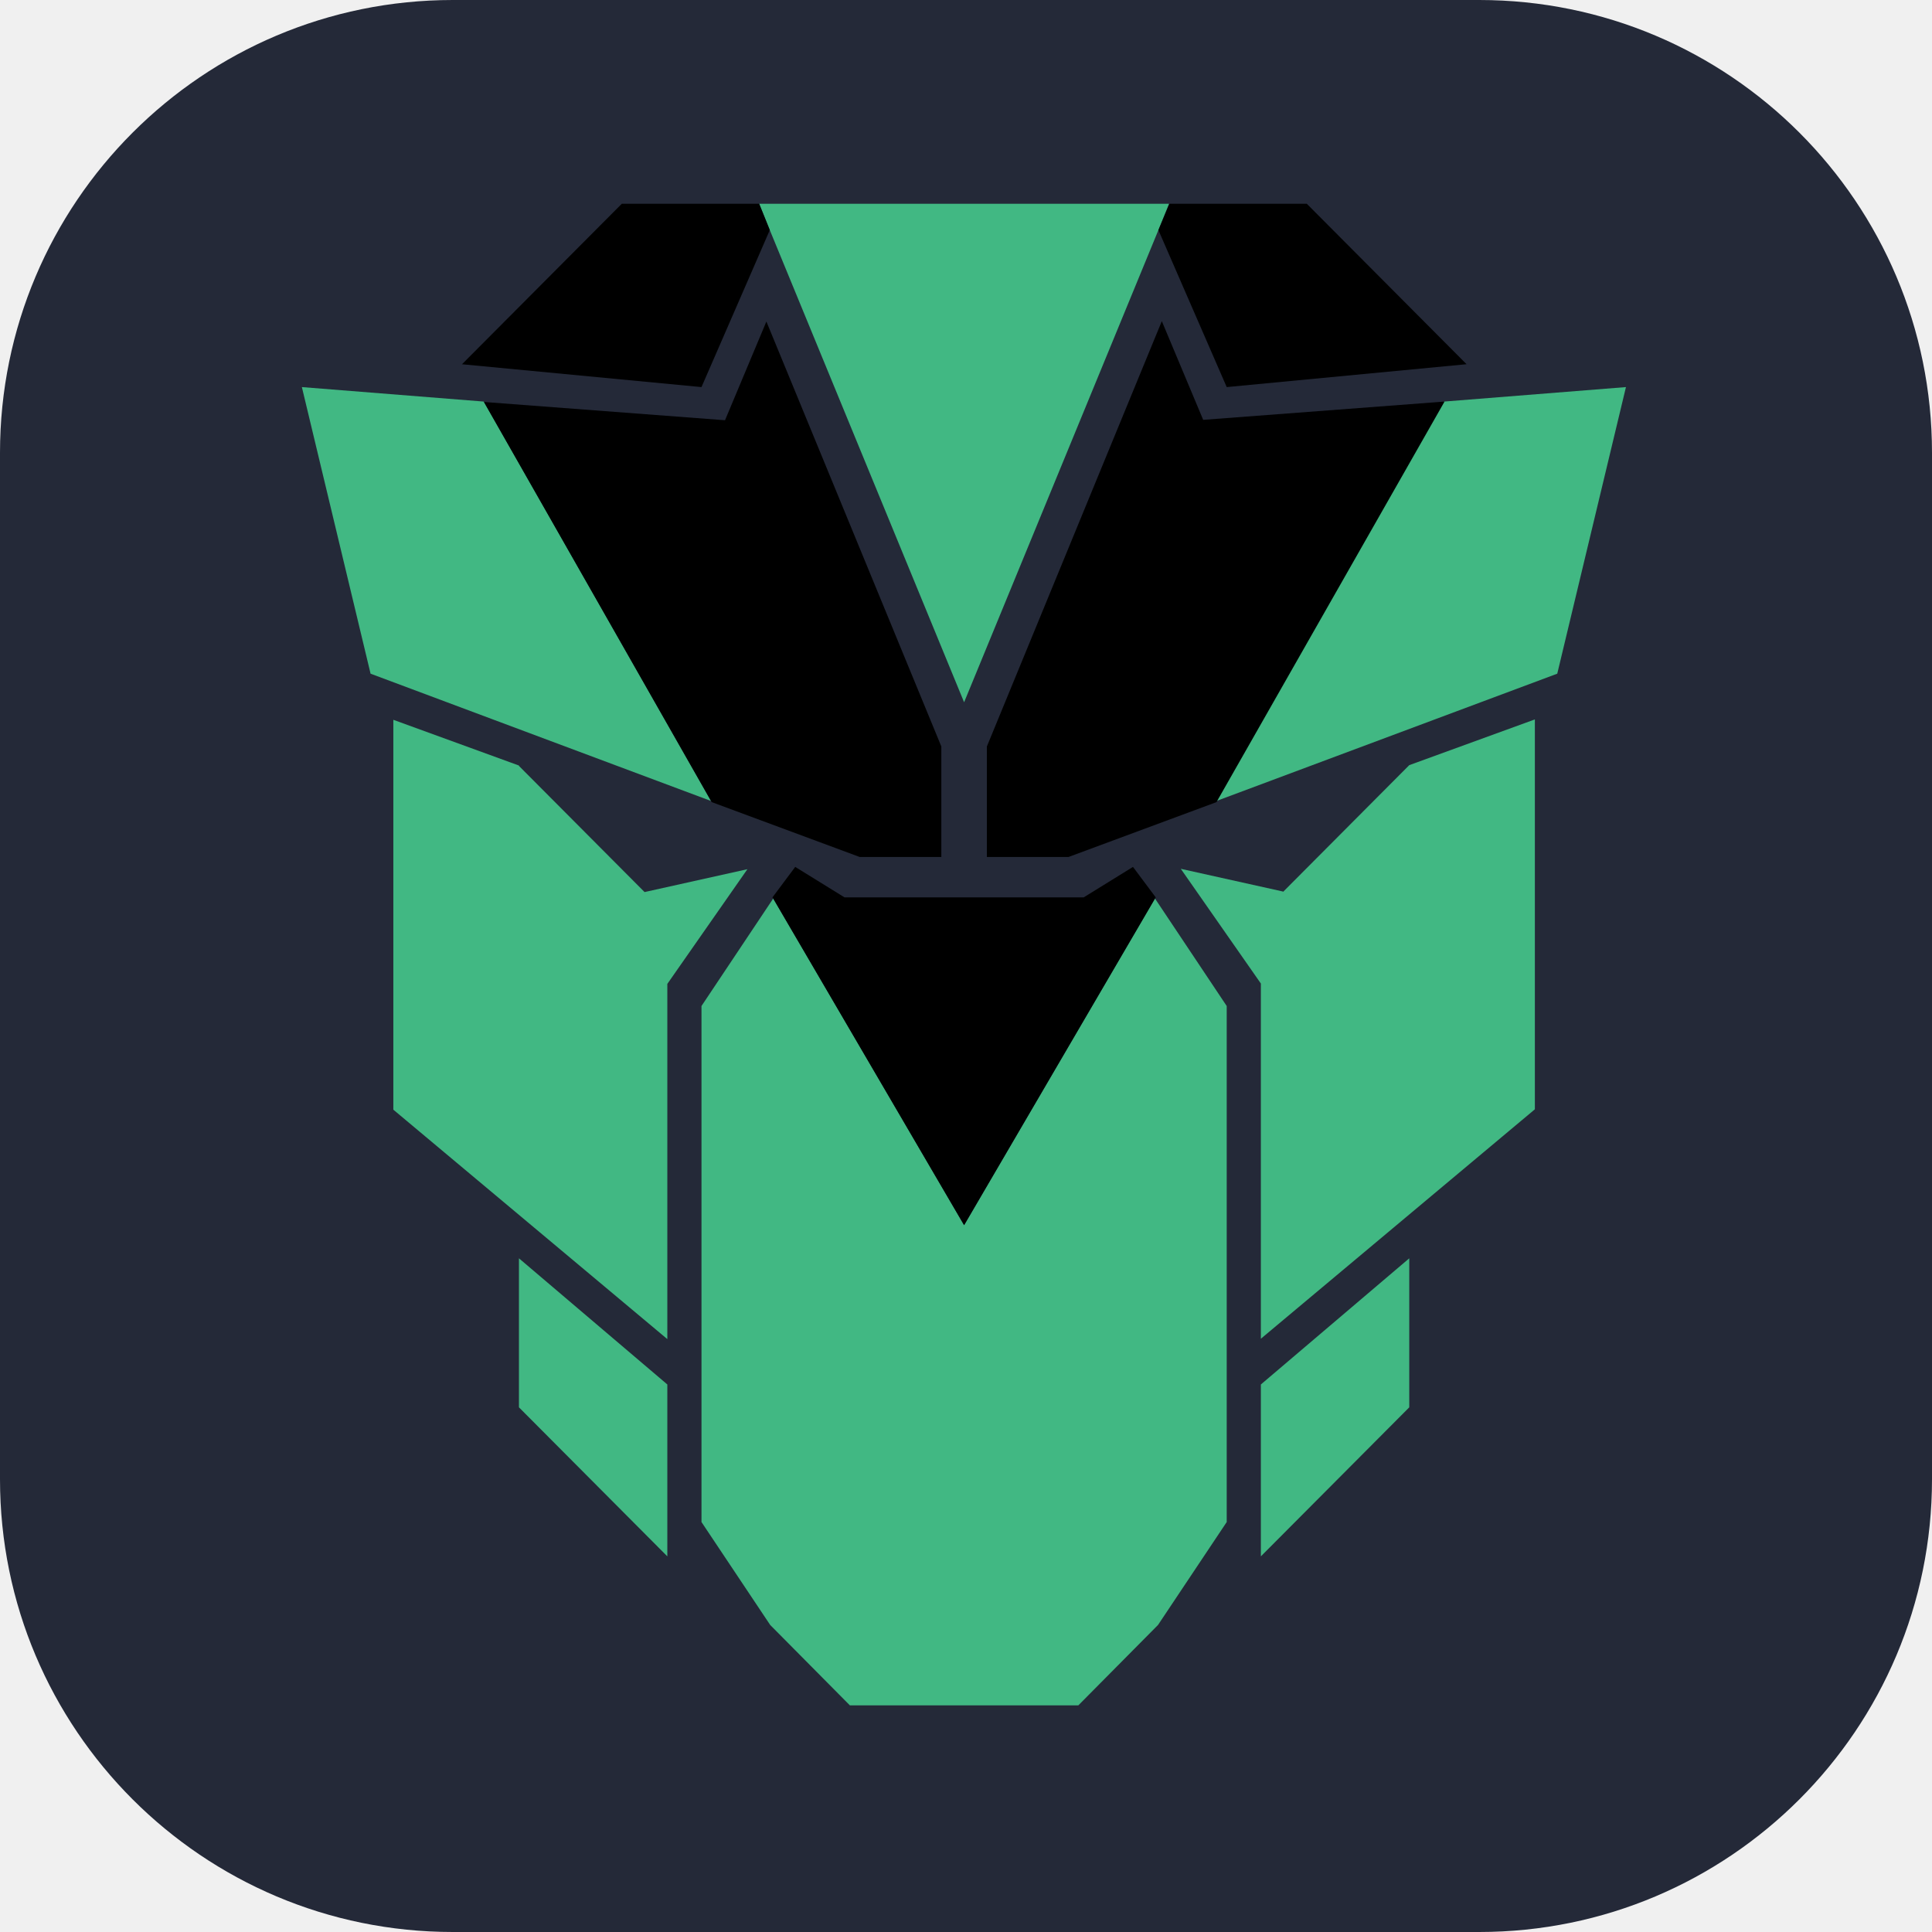
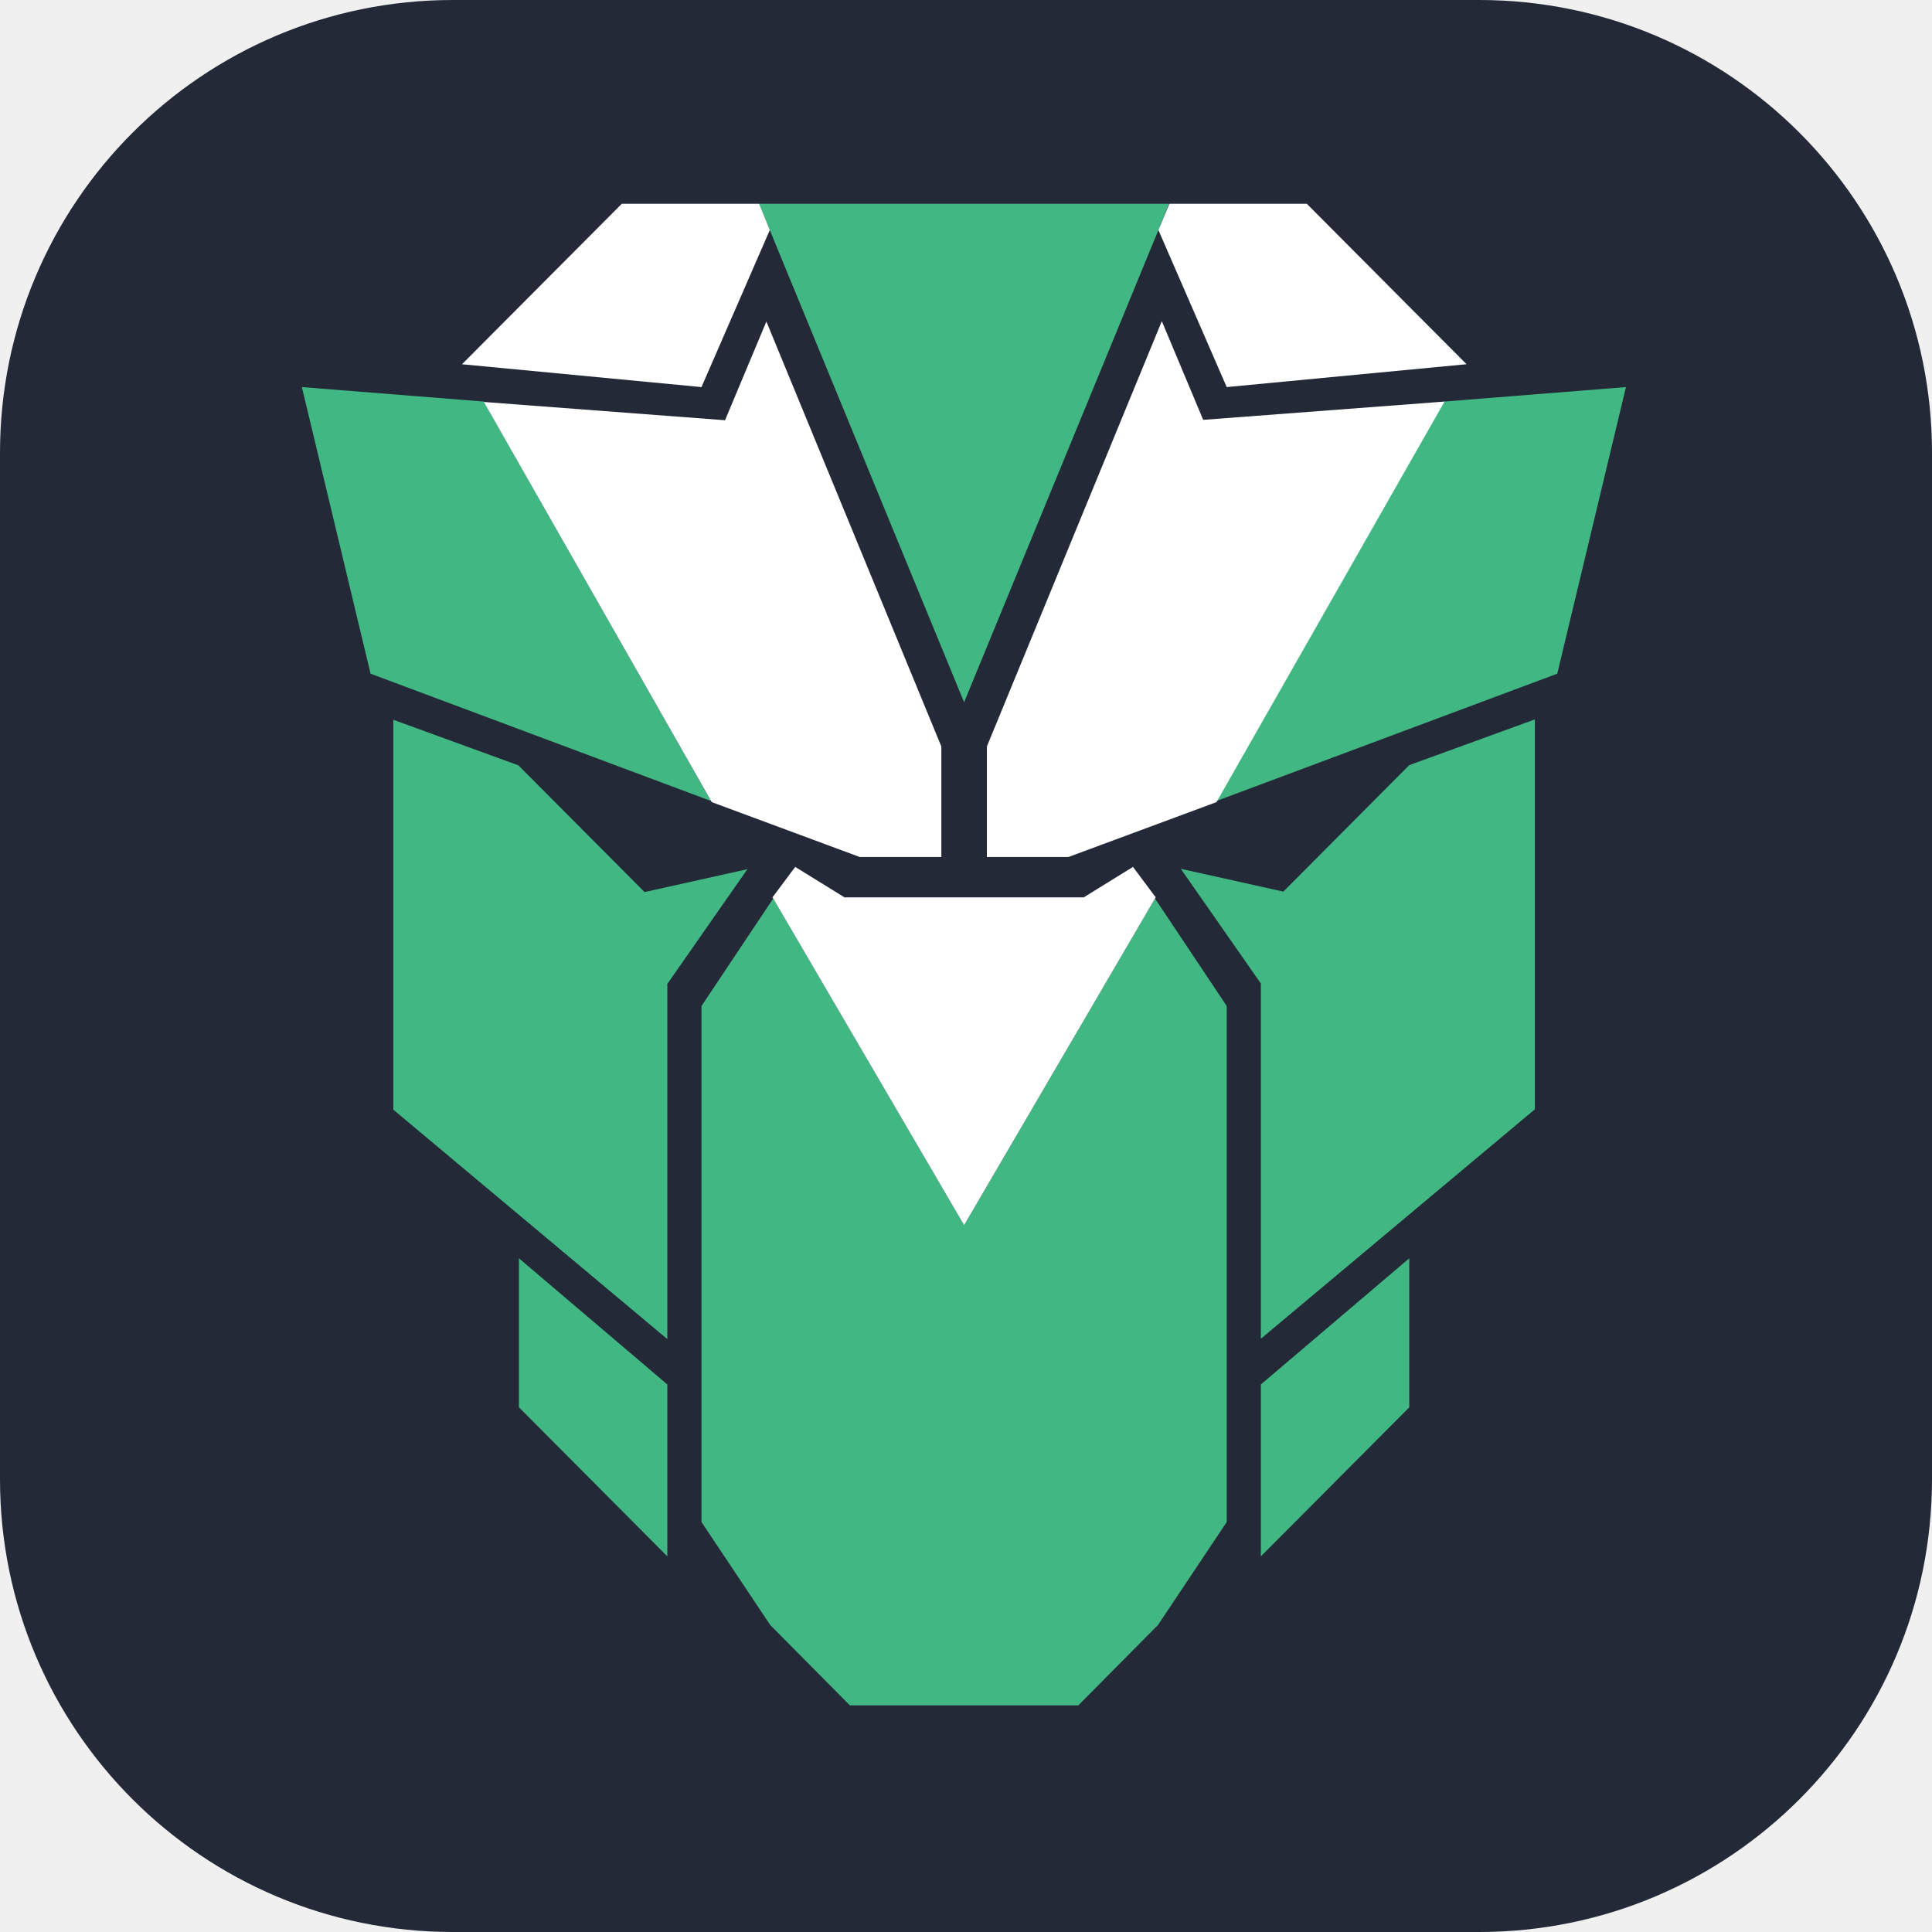
<svg xmlns="http://www.w3.org/2000/svg" width="256" height="256" viewBox="0 0 256 256" fill="none" id="primevue">
  <style>
#primevue {
-     rect {fill: #242938}
- 
+     path.rect {fill: #242938}
+     
    @media (prefers-color-scheme: light) {
        rect {fill: #F4F2ED}
+         path[fill="white"] {fill:black} 
    }
}
</style>
  <rect width="256" height="256" fill="#242938" rx="60" />
  <path d="M170.089 118.152L156.462 115.122L167.072 130.323V177.389L203.378 146.988V95.326L186.734 101.386L170.089 118.102V118.152ZM167.072 206.225L186.734 186.479V166.733L167.072 183.449V206.225ZM141.376 113.557H140.722H141.426H141.376ZM191.36 53.209L215.447 51.291L206.345 89.266L161.189 106.133L191.259 53.26L191.36 53.209ZM68.763 101.437L52.119 95.377V147.038L88.425 177.439V130.373L99.035 115.173L85.408 118.203L68.763 101.487V101.437ZM88.425 183.449L68.763 166.733V186.479L88.425 206.225V183.449ZM64.137 53.26L94.208 106.133L49.102 89.266L40 51.291L64.087 53.209L64.137 53.26ZM162.546 133.302V201.679L153.445 215.314L142.885 225.97H112.613L102.053 215.314L92.951 201.679V133.302L102.455 119.061L127.749 162.34L153.042 119.061L162.546 133.302ZM154.903 27L153.495 30.485L127.749 93.054L102.002 30.485L100.594 27H154.903Z" fill="#41B883" />
-   <path d="M194.327 48.261L162.546 51.291L153.495 30.485L154.953 27H173.157L194.327 48.261ZM159.429 55.633L153.947 42.554L130.766 98.912V113.557H139.063H140.722H141.376H141.577L161.189 106.285L191.41 53.209L159.429 55.633ZM61.17 48.261L92.951 51.291L102.002 30.485L100.594 27H82.391L61.221 48.261H61.17ZM150.126 114.87L143.589 118.91H111.909L105.371 114.87L102.354 118.91L102.455 119.062L127.749 162.34L153.042 119.062L153.143 118.91L150.126 114.87ZM64.087 53.209L94.309 106.285L113.92 113.557H114.121H116.434H124.731V98.912L101.55 42.605L96.069 55.684L64.087 53.26V53.209Z" fill="black" />
+   <path d="M194.327 48.261L162.546 51.291L153.495 30.485L154.953 27H173.157L194.327 48.261ZM159.429 55.633L153.947 42.554L130.766 98.912V113.557H139.063H140.722H141.376H141.577L161.189 106.285L191.41 53.209L159.429 55.633ZM61.17 48.261L92.951 51.291L102.002 30.485L100.594 27H82.391L61.221 48.261H61.17ZM150.126 114.87L143.589 118.91H111.909L105.371 114.87L102.354 118.91L102.455 119.062L127.749 162.34L153.042 119.062L153.143 118.91L150.126 114.87ZM64.087 53.209L94.309 106.285L113.92 113.557H114.121H116.434H124.731V98.912L101.55 42.605L96.069 55.684L64.087 53.26V53.209Z" fill="white" />
</svg>
